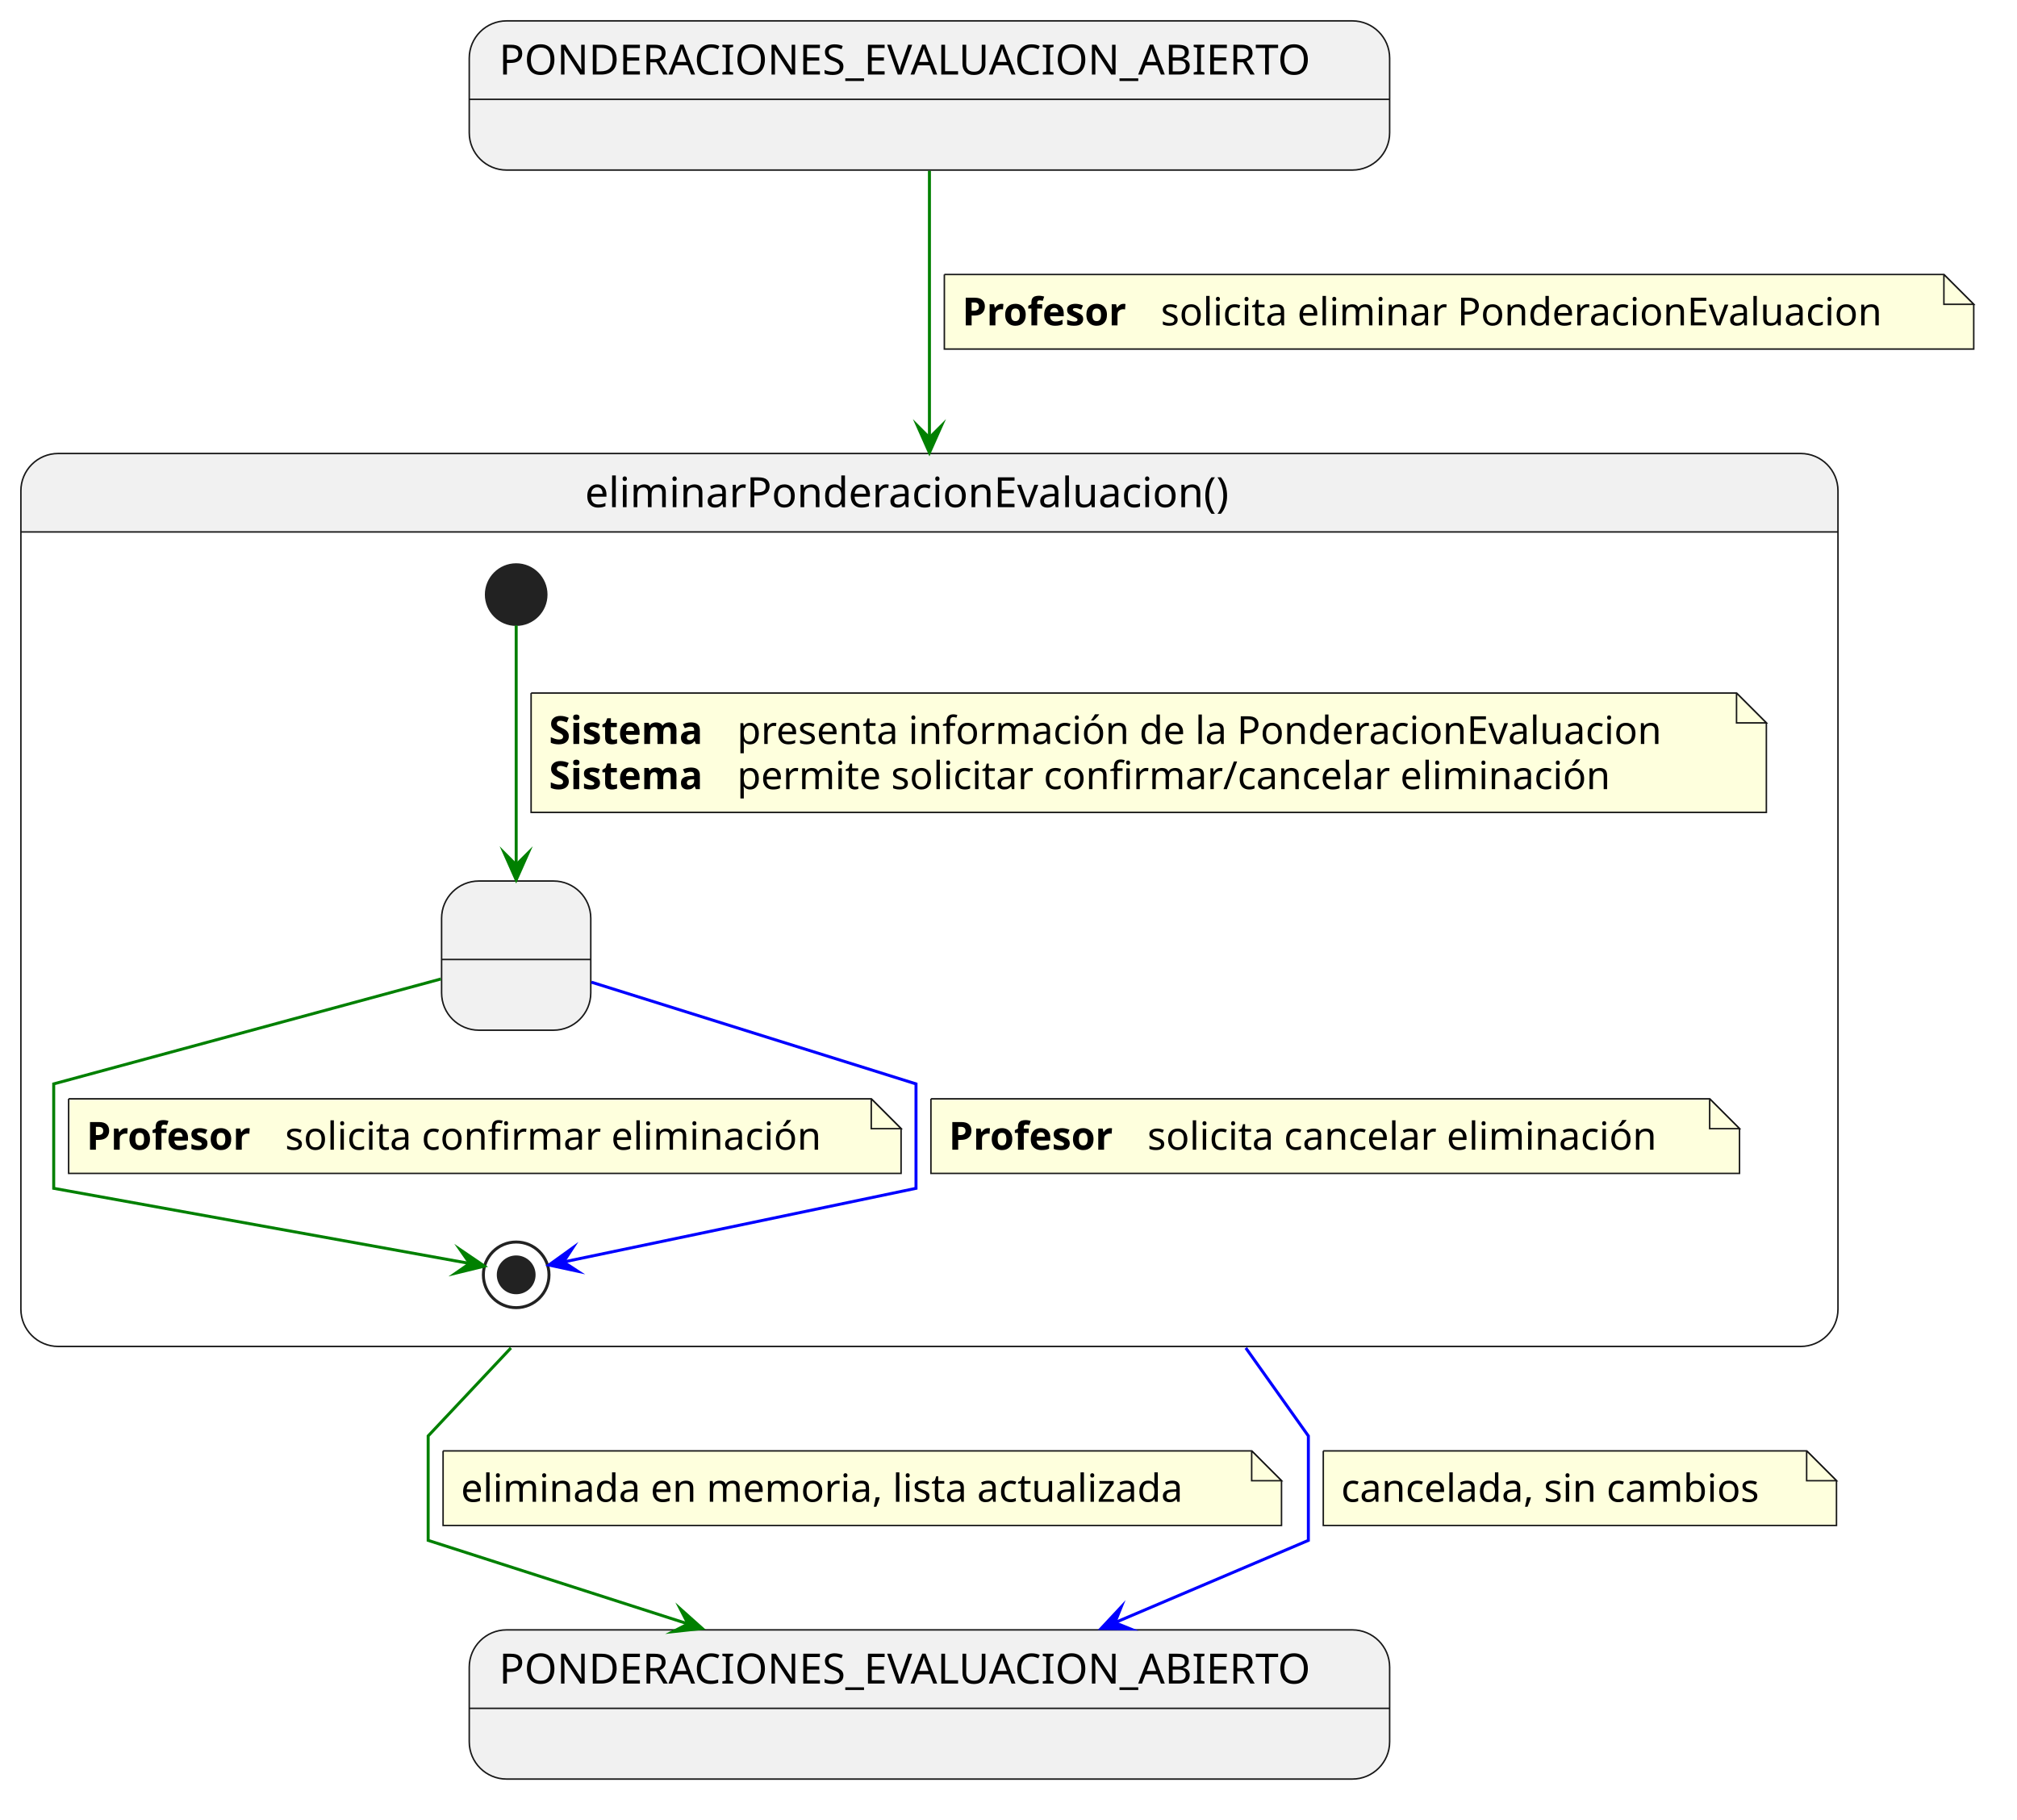
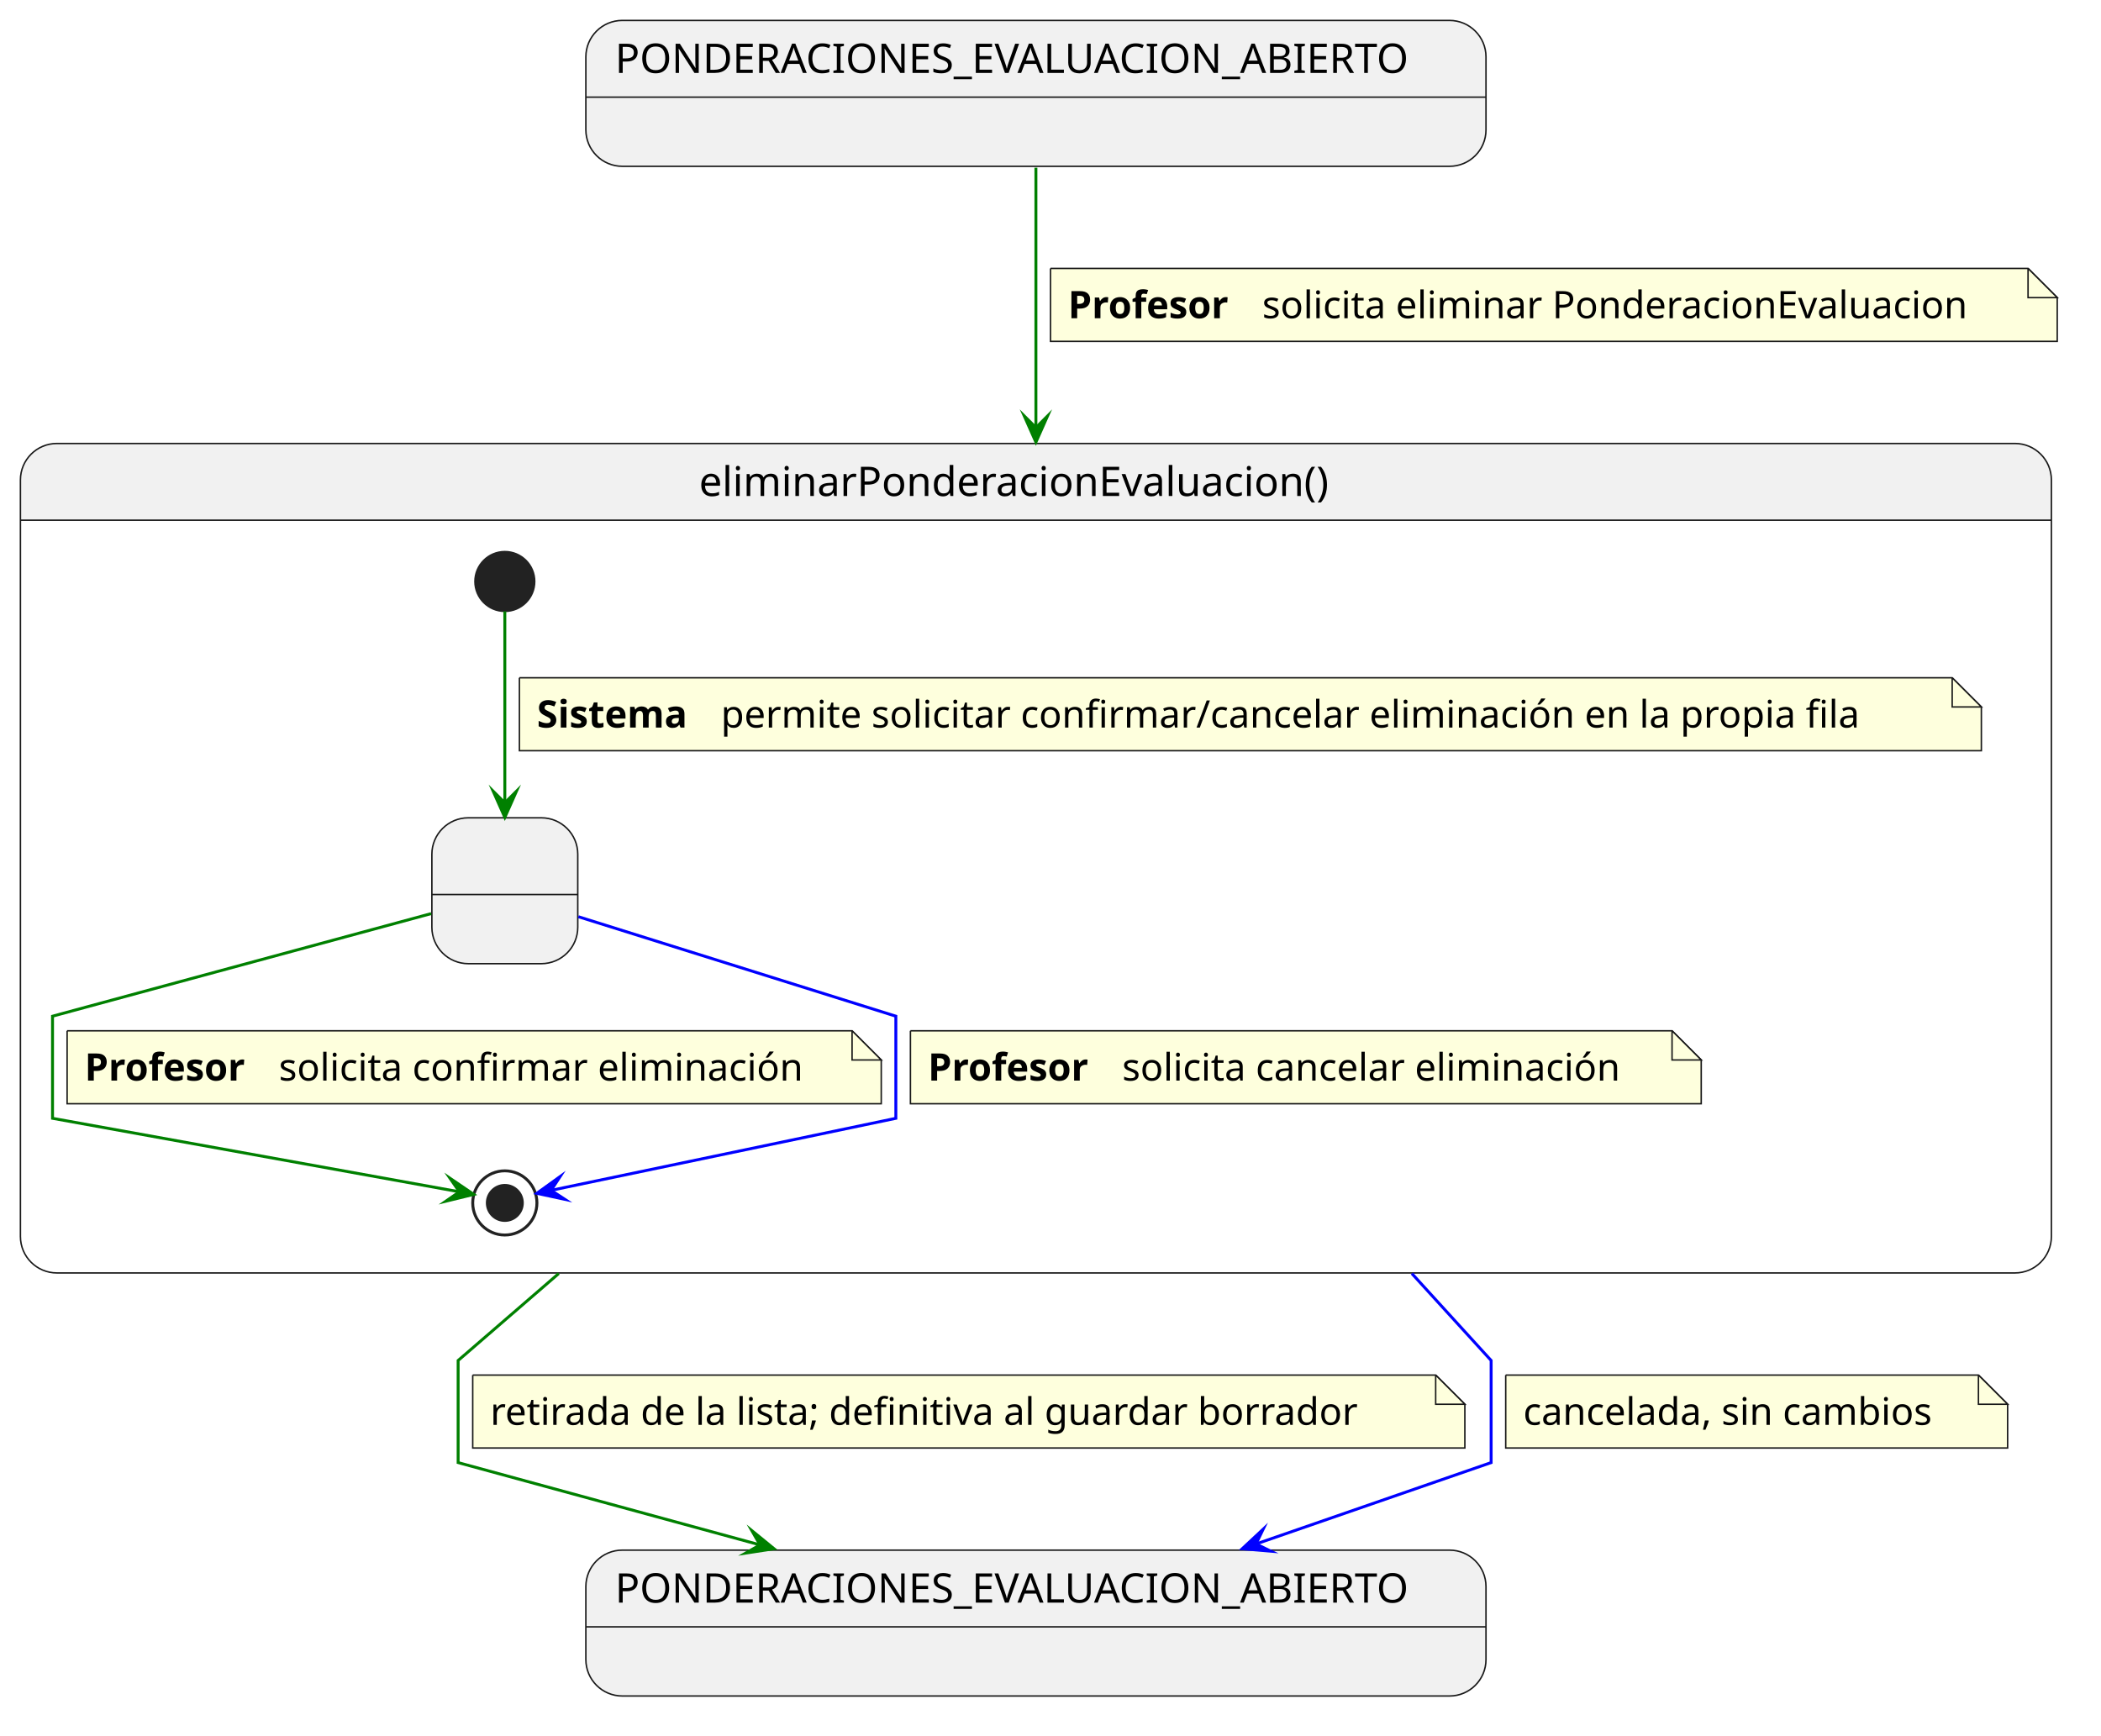
- <svg xmlns="http://www.w3.org/2000/svg" version="1.1" data-diagram-type="STATE" style="width:676px;height:610px;background:#FFFFFF;" width="676px" height="610px" viewBox="0 0 676 610" zoomAndPan="magnify" preserveAspectRatio="none" contentStyleType="text/css">
+ <svg xmlns="http://www.w3.org/2000/svg" version="1.1" data-diagram-type="STATE" style="width:720px;height:595px;background:#FFFFFF;" width="720px" height="595px" viewBox="0 0 720 595" zoomAndPan="magnify" preserveAspectRatio="none" contentStyleType="text/css">
  <defs />
  <g font-family="sans-serif" lengthAdjust="spacing">
    <g class="entity" data-qualified-name="PONDERACIONES_EVALUACION_ABIERTO" id="ent0001" data-source-line="3">
-       <rect x="157.27" y="7" width="308.47" height="50" fill="#F1F1F1" style="stroke:#181818;stroke-width:0.5;" rx="12.5" ry="12.5" />
-       <line x1="157.27" y1="33.297" x2="465.74" y2="33.297" style="stroke:#181818;stroke-width:0.5;" />
-       <text x="167.27" y="24.995" fill="#000" font-size="14" textLength="288.47">PONDERACIONES_EVALUACION_ABIERTO</text>
+       <rect x="200.77" y="7" width="308.47" height="50" fill="#F1F1F1" style="stroke:#181818;stroke-width:0.5;" rx="12.5" ry="12.5" />
+       <line x1="200.77" y1="33.297" x2="509.24" y2="33.297" style="stroke:#181818;stroke-width:0.5;" />
+       <text x="210.77" y="24.995" fill="#000" font-size="14" textLength="288.47">PONDERACIONES_EVALUACION_ABIERTO</text>
    </g>
    <g class="entity" data-qualified-name="PONDERACIONES_EVALUACION_ABIERTOS_SALIDA" id="ent0002" data-source-line="4">
-       <rect x="157.27" y="546.3" width="308.47" height="50" fill="#F1F1F1" style="stroke:#181818;stroke-width:0.5;" rx="12.5" ry="12.5" />
-       <line x1="157.27" y1="572.597" x2="465.74" y2="572.597" style="stroke:#181818;stroke-width:0.5;" />
-       <text x="167.27" y="564.295" fill="#000" font-size="14" textLength="288.47">PONDERACIONES_EVALUACION_ABIERTO</text>
+       <rect x="200.77" y="531.3" width="308.47" height="50" fill="#F1F1F1" style="stroke:#181818;stroke-width:0.5;" rx="12.5" ry="12.5" />
+       <line x1="200.77" y1="557.597" x2="509.24" y2="557.597" style="stroke:#181818;stroke-width:0.5;" />
+       <text x="210.77" y="549.295" fill="#000" font-size="14" textLength="288.47">PONDERACIONES_EVALUACION_ABIERTO</text>
    </g>
    <g class="entity" data-qualified-name="eliminarPonderacionEvaluacion" id="ent0003" data-source-line="11">
-       <path d="M19.5,152 L603.5,152 A12.5,12.5 0 0 1 616,164.5 L616,178.297 L7,178.297 L7,164.5 A12.5,12.5 0 0 1 19.5,152" fill="#F1F1F1" />
-       <rect x="7" y="152" width="609" height="299.297" fill="none" style="stroke:#181818;stroke-width:0.5;" rx="12.5" ry="12.5" />
-       <line x1="7" y1="178.297" x2="616" y2="178.297" style="stroke:#181818;stroke-width:0.5;" />
-       <text x="196.065" y="169.995" fill="#000" font-size="14" textLength="230.87">eliminarPonderacionEvaluacion()</text>
+       <path d="M19.5,152 L690.5,152 A12.5,12.5 0 0 1 703,164.5 L703,178.297 L7,178.297 L7,164.5 A12.5,12.5 0 0 1 19.5,152" fill="#F1F1F1" />
+       <rect x="7" y="152" width="696" height="284.297" fill="none" style="stroke:#181818;stroke-width:0.5;" rx="12.5" ry="12.5" />
+       <line x1="7" y1="178.297" x2="703" y2="178.297" style="stroke:#181818;stroke-width:0.5;" />
+       <text x="239.565" y="169.995" fill="#000" font-size="14" textLength="230.87">eliminarPonderacionEvaluacion()</text>
      <g class="entity" data-qualified-name="eliminarPonderacionEvaluacion.ConfirmandoEliminacion" id="ent0004" data-source-line="13">
-         <rect x="148" y="295.297" width="50" height="50" fill="#F1F1F1" style="stroke:#181818;stroke-width:0.5;" rx="12.5" ry="12.5" />
-         <line x1="148" y1="321.594" x2="198" y2="321.594" style="stroke:#181818;stroke-width:0.5;" />
-         <text x="170.775" y="313.292" fill="#000" font-size="14"> </text>
+         <rect x="148" y="280.297" width="50" height="50" fill="#F1F1F1" style="stroke:#181818;stroke-width:0.5;" rx="12.5" ry="12.5" />
+         <line x1="148" y1="306.594" x2="198" y2="306.594" style="stroke:#181818;stroke-width:0.5;" />
+         <text x="170.775" y="298.292" fill="#000" font-size="14"> </text>
      </g>
      <g class="start_entity" data-qualified-name="eliminarPonderacionEvaluacion..start.eliminarPonderacionEvaluacion" id="ent0006" data-source-line="15">
        <ellipse cx="173" cy="199.297" rx="10" ry="10" fill="#222" style="stroke:#222;stroke-width:1;" />
      </g>
-       <g class="end_entity" data-qualified-name="eliminarPonderacionEvaluacion..end.eliminarPonderacionEvaluacion" id="ent0008" data-source-line="21">
-         <ellipse cx="173" cy="427.297" rx="11" ry="11" fill="none" style="stroke:#222;stroke-width:1;" />
-         <ellipse cx="173" cy="427.297" rx="6" ry="6" fill="#222" style="stroke:#222;stroke-width:1;" />
+       <g class="end_entity" data-qualified-name="eliminarPonderacionEvaluacion..end.eliminarPonderacionEvaluacion" id="ent0008" data-source-line="20">
+         <ellipse cx="173" cy="412.297" rx="11" ry="11" fill="none" style="stroke:#222;stroke-width:1;" />
+         <ellipse cx="173" cy="412.297" rx="6" ry="6" fill="#222" style="stroke:#222;stroke-width:1;" />
      </g>
      <g class="link" data-entity-1="ent0006" data-entity-2="ent0004" id="lnk7" data-source-line="15" data-link-type="dependency">
-         <path d="M173,209.637 C173,227.827 173,263.537 173,289.907" style="stroke:#008000;stroke-width:1;" fill="none" id="*start*eliminarPonderacionEvaluacion-to-ConfirmandoEliminacion" />
-         <polygon points="173,294.907,177,285.907,173,289.907,169,285.907,173,294.907" fill="#008000" style="stroke:#008000;stroke-width:1;stroke-linejoin:miter;stroke-miterlimit:10;" />
-         <path d="M178,232.297 L178,272.297 L592,272.297 L592,242.297 L582,232.297 L178,232.297" style="stroke:#181818;stroke-width:0.5;" fill="#FEFFDD" />
-         <path d="M582,232.297 L582,242.297 L592,242.297 L582,232.297" style="stroke:#181818;stroke-width:0.5;" fill="#FEFFDD" />
+         <path d="M173,209.527 C173,225.237 173,252.657 173,275.167" style="stroke:#008000;stroke-width:1;" fill="none" id="*start*eliminarPonderacionEvaluacion-to-ConfirmandoEliminacion" />
+         <polygon points="173,280.167,177,271.167,173,275.167,169,271.167,173,280.167" fill="#008000" style="stroke:#008000;stroke-width:1;stroke-linejoin:miter;stroke-miterlimit:10;" />
+         <path d="M178,232.297 L178,257.297 L679,257.297 L679,242.297 L669,232.297 L178,232.297" style="stroke:#181818;stroke-width:0.5;" fill="#FEFFDD" />
+         <path d="M669,232.297 L669,242.297 L679,242.297 L669,232.297" style="stroke:#181818;stroke-width:0.5;" fill="#FEFFDD" />
        <text x="184" y="249.364" fill="#000" font-size="13" textLength="58.906" font-weight="700">Sistema</text>
-         <text x="247.039" y="249.364" fill="#000" font-size="13" textLength="330.522">presenta información de la PonderacionEvaluacion</text>
-         <text x="184" y="264.497" fill="#000" font-size="13" textLength="58.906" font-weight="700">Sistema</text>
-         <text x="247.039" y="264.497" fill="#000" font-size="13" textLength="311.784">permite solicitar confirmar/cancelar eliminación</text>
+         <text x="247.039" y="249.364" fill="#000" font-size="13" textLength="417.276">permite solicitar confirmar/cancelar eliminación en la propia fila</text>
      </g>
-       <g class="link" data-entity-1="ent0004" data-entity-2="ent0008" id="lnk9" data-source-line="21" data-link-type="dependency">
-         <path d="M147.75,328.137 C103.83,340.037 18,363.297 18,363.297 C18,363.297 18,398.297 18,398.297 C18,398.297 122.41,417.158 157.43,423.488" style="stroke:#008000;stroke-width:1;" fill="none" id="ConfirmandoEliminacion-to-*end*eliminarPonderacionEvaluacion" />
-         <polygon points="162.35,424.377,154.205,418.84,157.43,423.488,152.782,426.712,162.35,424.377" fill="#008000" style="stroke:#008000;stroke-width:1;stroke-linejoin:miter;stroke-miterlimit:10;" />
-         <path d="M23,368.297 L23,393.297 L302,393.297 L302,378.297 L292,368.297 L23,368.297" style="stroke:#181818;stroke-width:0.5;" fill="#FEFFDD" />
-         <path d="M292,368.297 L292,378.297 L302,378.297 L292,368.297" style="stroke:#181818;stroke-width:0.5;" fill="#FEFFDD" />
-         <text x="29" y="385.364" fill="#000" font-size="13" textLength="62.423" font-weight="700">Profesor</text>
-         <text x="95.555" y="385.364" fill="#000" font-size="13" textLength="191.541">solicita confirmar eliminación</text>
+       <g class="link" data-entity-1="ent0004" data-entity-2="ent0008" id="lnk9" data-source-line="20" data-link-type="dependency">
+         <path d="M147.75,313.137 C103.83,325.037 18,348.297 18,348.297 C18,348.297 18,383.297 18,383.297 C18,383.297 122.41,402.158 157.43,408.488" style="stroke:#008000;stroke-width:1;" fill="none" id="ConfirmandoEliminacion-to-*end*eliminarPonderacionEvaluacion" />
+         <polygon points="162.35,409.377,154.205,403.84,157.43,408.488,152.782,411.712,162.35,409.377" fill="#008000" style="stroke:#008000;stroke-width:1;stroke-linejoin:miter;stroke-miterlimit:10;" />
+         <path d="M23,353.297 L23,378.297 L302,378.297 L302,363.297 L292,353.297 L23,353.297" style="stroke:#181818;stroke-width:0.5;" fill="#FEFFDD" />
+         <path d="M292,353.297 L292,363.297 L302,363.297 L292,353.297" style="stroke:#181818;stroke-width:0.5;" fill="#FEFFDD" />
+         <text x="29" y="370.364" fill="#000" font-size="13" textLength="62.423" font-weight="700">Profesor</text>
+         <text x="95.555" y="370.364" fill="#000" font-size="13" textLength="191.541">solicita confirmar eliminación</text>
      </g>
-       <g class="link" data-entity-1="ent0004" data-entity-2="ent0008" id="lnk10" data-source-line="26" data-link-type="dependency">
-         <path d="M198.2,329.197 C237.02,341.367 307,363.297 307,363.297 C307,363.297 307,398.297 307,398.297 C307,398.297 220.864,416.294 188.864,422.984" style="stroke:#00F;stroke-width:1;" fill="none" id="ConfirmandoEliminacion-to-*end*eliminarPonderacionEvaluacion-1" />
-         <polygon points="183.97,424.007,193.598,426.08,188.864,422.984,191.961,418.25,183.97,424.007" fill="#00F" style="stroke:#00F;stroke-width:1;stroke-linejoin:miter;stroke-miterlimit:10;" />
-         <path d="M312,368.297 L312,393.297 L583,393.297 L583,378.297 L573,368.297 L312,368.297" style="stroke:#181818;stroke-width:0.5;" fill="#FEFFDD" />
-         <path d="M573,368.297 L573,378.297 L583,378.297 L573,368.297" style="stroke:#181818;stroke-width:0.5;" fill="#FEFFDD" />
-         <text x="318" y="385.364" fill="#000" font-size="13" textLength="62.423" font-weight="700">Profesor</text>
-         <text x="384.555" y="385.364" fill="#000" font-size="13" textLength="184.114">solicita cancelar eliminación</text>
+       <g class="link" data-entity-1="ent0004" data-entity-2="ent0008" id="lnk10" data-source-line="25" data-link-type="dependency">
+         <path d="M198.2,314.197 C237.02,326.367 307,348.297 307,348.297 C307,348.297 307,383.297 307,383.297 C307,383.297 220.864,401.294 188.864,407.984" style="stroke:#00F;stroke-width:1;" fill="none" id="ConfirmandoEliminacion-to-*end*eliminarPonderacionEvaluacion-1" />
+         <polygon points="183.97,409.007,193.598,411.08,188.864,407.984,191.961,403.25,183.97,409.007" fill="#00F" style="stroke:#00F;stroke-width:1;stroke-linejoin:miter;stroke-miterlimit:10;" />
+         <path d="M312,353.297 L312,378.297 L583,378.297 L583,363.297 L573,353.297 L312,353.297" style="stroke:#181818;stroke-width:0.5;" fill="#FEFFDD" />
+         <path d="M573,353.297 L573,363.297 L583,363.297 L573,353.297" style="stroke:#181818;stroke-width:0.5;" fill="#FEFFDD" />
+         <text x="318" y="370.364" fill="#000" font-size="13" textLength="62.423" font-weight="700">Profesor</text>
+         <text x="384.555" y="370.364" fill="#000" font-size="13" textLength="184.114">solicita cancelar eliminación</text>
      </g>
    </g>
    <g class="link" data-entity-1="ent0001" data-entity-2="ent0003" id="lnk5" data-source-line="6" data-link-type="dependency">
-       <path d="M311.5,57.23 C311.5,79.62 311.5,109.9 311.5,146.73" style="stroke:#008000;stroke-width:1;" fill="none" id="PONDERACIONES_EVALUACION_ABIERTO-to-eliminarPonderacionEvaluacion" />
-       <polygon points="311.5,151.73,315.5,142.73,311.5,146.73,307.5,142.73,311.5,151.73" fill="#008000" style="stroke:#008000;stroke-width:1;stroke-linejoin:miter;stroke-miterlimit:10;" />
-       <path d="M316.5,92 L316.5,117 L661.5,117 L661.5,102 L651.5,92 L316.5,92" style="stroke:#181818;stroke-width:0.5;" fill="#FEFFDD" />
-       <path d="M651.5,92 L651.5,102 L661.5,102 L651.5,92" style="stroke:#181818;stroke-width:0.5;" fill="#FEFFDD" />
-       <text x="322.5" y="109.067" fill="#000" font-size="13" textLength="62.423" font-weight="700">Profesor</text>
-       <text x="389.055" y="109.067" fill="#000" font-size="13" textLength="258.273">solicita eliminar PonderacionEvaluacion</text>
+       <path d="M355,57.48 C355,79.93 355,110.14 355,146.56" style="stroke:#008000;stroke-width:1;" fill="none" id="PONDERACIONES_EVALUACION_ABIERTO-to-eliminarPonderacionEvaluacion" />
+       <polygon points="355,151.56,359,142.56,355,146.56,351,142.56,355,151.56" fill="#008000" style="stroke:#008000;stroke-width:1;stroke-linejoin:miter;stroke-miterlimit:10;" />
+       <path d="M360,92 L360,117 L705,117 L705,102 L695,92 L360,92" style="stroke:#181818;stroke-width:0.5;" fill="#FEFFDD" />
+       <path d="M695,92 L695,102 L705,102 L695,92" style="stroke:#181818;stroke-width:0.5;" fill="#FEFFDD" />
+       <text x="366" y="109.067" fill="#000" font-size="13" textLength="62.423" font-weight="700">Profesor</text>
+       <text x="432.555" y="109.067" fill="#000" font-size="13" textLength="258.273">solicita eliminar PonderacionEvaluacion</text>
    </g>
-     <g class="link" data-entity-1="ent0003" data-entity-2="ent0002" id="lnk11" data-source-line="32" data-link-type="dependency">
-       <path d="M171.24,451.8 C154.67,469.43 143.5,481.3 143.5,481.3 C143.5,481.3 143.5,516.3 143.5,516.3 C143.5,516.3 186.15,530.01 230.6,544.3" style="stroke:#008000;stroke-width:1;" fill="none" id="eliminarPonderacionEvaluacion-to-PONDERACIONES_EVALUACION_ABIERTOS_SALIDA" />
-       <polygon points="235.36,545.83,228.016,539.267,230.6,544.3,225.568,546.884,235.36,545.83" fill="#008000" style="stroke:#008000;stroke-width:1;stroke-linejoin:miter;stroke-miterlimit:10;" />
-       <path d="M148.5,486.3 L148.5,511.3 L429.5,511.3 L429.5,496.3 L419.5,486.3 L148.5,486.3" style="stroke:#181818;stroke-width:0.5;" fill="#FEFFDD" />
-       <path d="M419.5,486.3 L419.5,496.3 L429.5,496.3 L419.5,486.3" style="stroke:#181818;stroke-width:0.5;" fill="#FEFFDD" />
-       <text x="154.5" y="503.367" fill="#000" font-size="13" textLength="260.73">eliminada en memoria, lista actualizada</text>
+     <g class="link" data-entity-1="ent0003" data-entity-2="ent0002" id="lnk11" data-source-line="31" data-link-type="dependency">
+       <path d="M191.49,436.49 C170.97,454.22 157,466.3 157,466.3 C157,466.3 157,501.3 157,501.3 C157,501.3 208.056,515.224 260.446,529.514" style="stroke:#008000;stroke-width:1;" fill="none" id="eliminarPonderacionEvaluacion-to-PONDERACIONES_EVALUACION_ABIERTOS_SALIDA" />
+       <polygon points="265.27,530.83,257.64,524.603,260.446,529.514,255.535,532.321,265.27,530.83" fill="#008000" style="stroke:#008000;stroke-width:1;stroke-linejoin:miter;stroke-miterlimit:10;" />
+       <path d="M162,471.3 L162,496.3 L502,496.3 L502,481.3 L492,471.3 L162,471.3" style="stroke:#181818;stroke-width:0.5;" fill="#FEFFDD" />
+       <path d="M492,471.3 L492,481.3 L502,481.3 L492,471.3" style="stroke:#181818;stroke-width:0.5;" fill="#FEFFDD" />
+       <text x="168" y="488.367" fill="#000" font-size="13" textLength="319.789">retirada de la lista; definitiva al guardar borrador</text>
    </g>
-     <g class="link" data-entity-1="ent0003" data-entity-2="ent0002" id="lnk12" data-source-line="37" data-link-type="dependency">
-       <path d="M417.53,451.8 C430.06,469.43 438.5,481.3 438.5,481.3 C438.5,481.3 438.5,516.3 438.5,516.3 C438.5,516.3 407.261,529.584 373.651,543.874" style="stroke:#00F;stroke-width:1;" fill="none" id="eliminarPonderacionEvaluacion-to-PONDERACIONES_EVALUACION_ABIERTOS_SALIDA-1" />
-       <polygon points="369.05,545.83,378.898,545.99,373.651,543.874,375.767,538.627,369.05,545.83" fill="#00F" style="stroke:#00F;stroke-width:1;stroke-linejoin:miter;stroke-miterlimit:10;" />
-       <path d="M443.5,486.3 L443.5,511.3 L615.5,511.3 L615.5,496.3 L605.5,486.3 L443.5,486.3" style="stroke:#181818;stroke-width:0.5;" fill="#FEFFDD" />
-       <path d="M605.5,486.3 L605.5,496.3 L615.5,496.3 L605.5,486.3" style="stroke:#181818;stroke-width:0.5;" fill="#FEFFDD" />
-       <text x="449.5" y="503.367" fill="#000" font-size="13" textLength="151.684">cancelada, sin cambios</text>
+     <g class="link" data-entity-1="ent0003" data-entity-2="ent0002" id="lnk12" data-source-line="36" data-link-type="dependency">
+       <path d="M483.83,436.49 C499.99,454.22 511,466.3 511,466.3 C511,466.3 511,501.3 511,501.3 C511,501.3 471.695,514.904 430.425,529.194" style="stroke:#00F;stroke-width:1;" fill="none" id="eliminarPonderacionEvaluacion-to-PONDERACIONES_EVALUACION_ABIERTOS_SALIDA-1" />
+       <polygon points="425.7,530.83,435.513,531.665,430.425,529.194,432.896,524.105,425.7,530.83" fill="#00F" style="stroke:#00F;stroke-width:1;stroke-linejoin:miter;stroke-miterlimit:10;" />
+       <path d="M516,471.3 L516,496.3 L688,496.3 L688,481.3 L678,471.3 L516,471.3" style="stroke:#181818;stroke-width:0.5;" fill="#FEFFDD" />
+       <path d="M678,471.3 L678,481.3 L688,481.3 L678,471.3" style="stroke:#181818;stroke-width:0.5;" fill="#FEFFDD" />
+       <text x="522" y="488.367" fill="#000" font-size="13" textLength="151.684">cancelada, sin cambios</text>
    </g>
  </g>
</svg>
